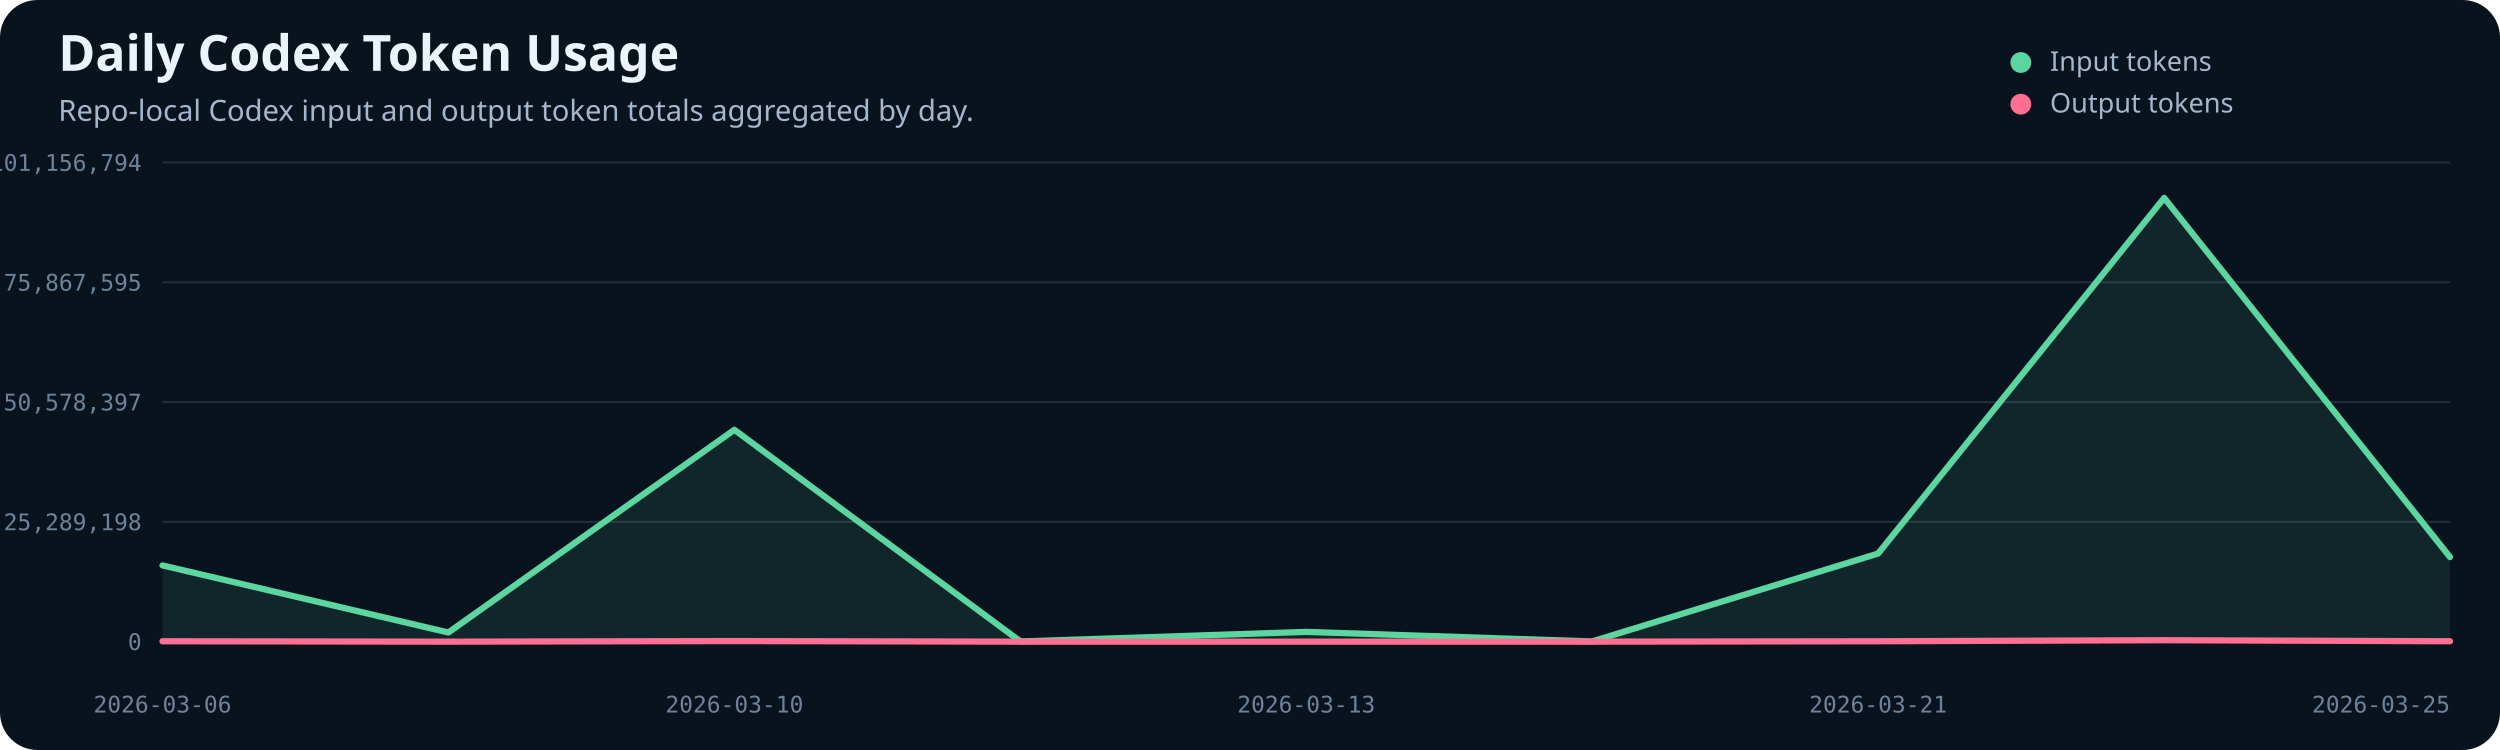
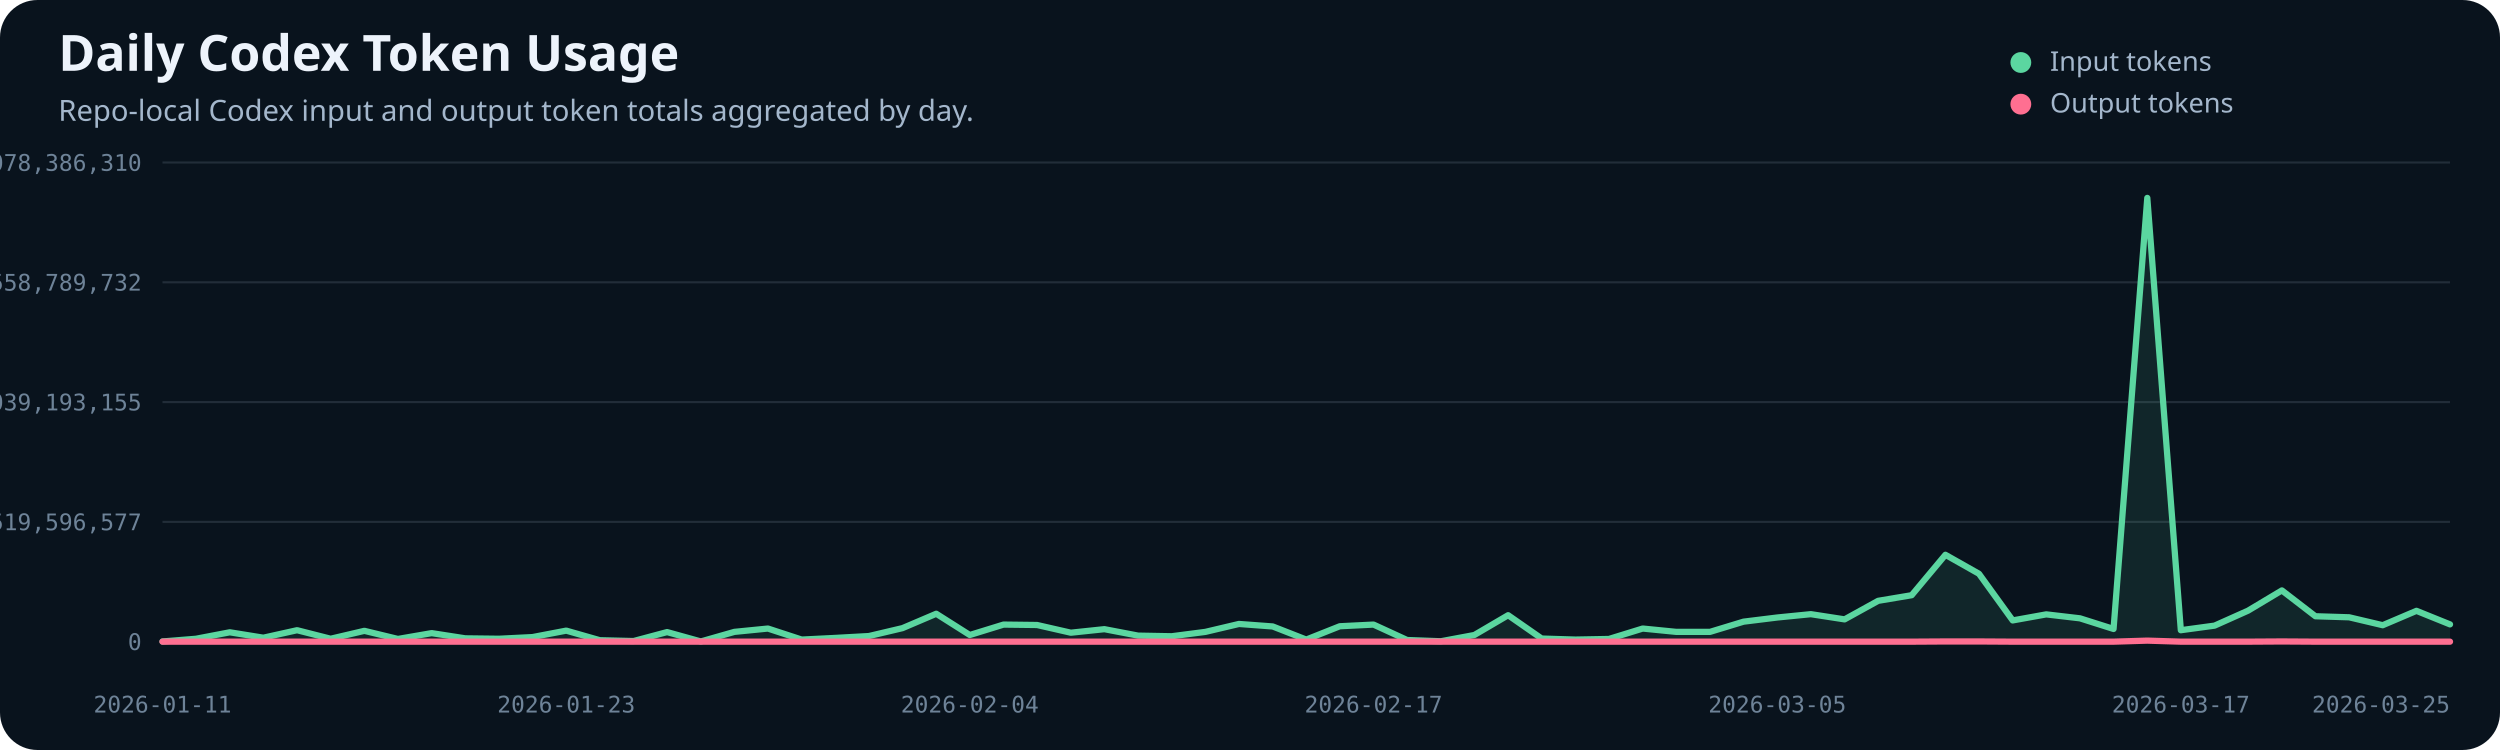
<svg xmlns="http://www.w3.org/2000/svg" width="1200" height="360" viewBox="0 0 1200 360">
  <style>
.frame { fill: #09131d; }
.title { fill: #edf3fb; font: 800 24px Manrope, 'Segoe UI', sans-serif; }
.subtitle { fill: #a4b7cc; font: 14px Manrope, 'Segoe UI', sans-serif; }
.legend { fill: #a4b7cc; font: 13px Manrope, 'Segoe UI', sans-serif; }
.grid-line { stroke: rgba(186, 208, 233, 0.14); stroke-width: 1; }
.domain { stroke: rgba(186, 208, 233, 0.24); stroke-width: 1; }
.axis-label { fill: #6e8398; font: 11px 'IBM Plex Mono', monospace; }
.empty { fill: #a4b7cc; font: 15px Manrope, 'Segoe UI', sans-serif; }
</style>
  <rect class="frame" x="0" y="0" width="1200" height="360" rx="18" />
  <text class="title" x="28" y="34">Daily Codex Token Usage</text>
  <text class="subtitle" x="28" y="58">Repo-local Codex input and output token totals aggregated by day.</text>
  <circle cx="970" cy="30" r="5" fill="#5bd6a0" />
  <text class="legend" x="984" y="34">Input tokens</text>
  <circle cx="970" cy="50" r="5" fill="#ff6f91" />
  <text class="legend" x="984" y="54">Output tokens</text>
  <line class="grid-line" x1="78" x2="1176" y1="308.0" y2="308.0" />
  <text class="axis-label" x="68" y="312.0" text-anchor="end">0</text>
  <line class="grid-line" x1="78" x2="1176" y1="250.5" y2="250.5" />
-   <text class="axis-label" x="68" y="254.5" text-anchor="end">25,289,198</text>
+   <text class="axis-label" x="68" y="254.5" text-anchor="end">1,519,596,577</text>
  <line class="grid-line" x1="78" x2="1176" y1="193.0" y2="193.0" />
-   <text class="axis-label" x="68" y="197.0" text-anchor="end">50,578,397</text>
+   <text class="axis-label" x="68" y="197.0" text-anchor="end">3,039,193,155</text>
  <line class="grid-line" x1="78" x2="1176" y1="135.5" y2="135.5" />
-   <text class="axis-label" x="68" y="139.5" text-anchor="end">75,867,595</text>
+   <text class="axis-label" x="68" y="139.5" text-anchor="end">4,558,789,732</text>
  <line class="grid-line" x1="78" x2="1176" y1="78.0" y2="78.0" />
-   <text class="axis-label" x="68" y="82.0" text-anchor="end">101,156,794</text>
+   <text class="axis-label" x="68" y="82.0" text-anchor="end">6,078,386,310</text>
  <line class="domain" x1="78" x2="1176" y1="308" y2="308" />
-   <text class="axis-label" x="78.0" y="342" text-anchor="middle">2026-03-06</text>
-   <text class="axis-label" x="352.5" y="342" text-anchor="middle">2026-03-10</text>
-   <text class="axis-label" x="627.0" y="342" text-anchor="middle">2026-03-13</text>
-   <text class="axis-label" x="901.5" y="342" text-anchor="middle">2026-03-21</text>
+   <text class="axis-label" x="78.0" y="342" text-anchor="middle">2026-01-11</text>
+   <text class="axis-label" x="271.8" y="342" text-anchor="middle">2026-01-23</text>
+   <text class="axis-label" x="465.5" y="342" text-anchor="middle">2026-02-04</text>
+   <text class="axis-label" x="659.3" y="342" text-anchor="middle">2026-02-17</text>
+   <text class="axis-label" x="853.1" y="342" text-anchor="middle">2026-03-05</text>
+   <text class="axis-label" x="1046.8" y="342" text-anchor="middle">2026-03-17</text>
  <text class="axis-label" x="1176.0" y="342" text-anchor="end">2026-03-25</text>
-   <polygon points="78.0,308 78.0,271.4 215.2,303.6 352.5,206.3 489.8,307.9 627.0,303.3 764.2,307.9 901.5,265.7 1038.8,95.0 1176.0,267.4 1176.0,308" fill="#5bd6a0" opacity="0.1" />
-   <polyline points="78.0,271.4 215.2,303.6 352.5,206.3 489.8,307.9 627.0,303.3 764.2,307.9 901.5,265.7 1038.8,95.0 1176.0,267.4" fill="none" stroke="#5bd6a0" stroke-width="3" stroke-linecap="round" stroke-linejoin="round" />
-   <polygon points="78.0,308 78.0,307.8 215.2,308.0 352.5,307.7 489.8,308.0 627.0,308.0 764.2,308.0 901.5,307.8 1038.8,307.3 1176.0,307.8 1176.0,308" fill="#ff6f91" opacity="0.1" />
-   <polyline points="78.0,307.8 215.2,308.0 352.5,307.7 489.8,308.0 627.0,308.0 764.2,308.0 901.5,307.8 1038.8,307.3 1176.0,307.8" fill="none" stroke="#ff6f91" stroke-width="3" stroke-linecap="round" stroke-linejoin="round" />
+   <polygon points="78.0,308 78.0,307.9 94.1,306.6 110.3,303.5 126.4,306.1 142.6,302.5 158.7,306.6 174.9,302.8 191.0,306.7 207.2,303.9 223.3,306.4 239.5,306.6 255.6,305.8 271.8,302.7 287.9,307.3 304.1,307.7 320.2,303.4 336.4,307.9 352.5,303.3 368.6,301.7 384.8,307.0 400.9,306.2 417.1,305.3 433.2,301.5 449.4,294.6 465.5,304.8 481.7,299.8 497.8,300.0 514.0,303.7 530.1,302.0 546.3,305.1 562.4,305.4 578.6,303.3 594.7,299.5 610.9,300.7 627.0,307.0 643.1,300.6 659.3,299.8 675.4,307.2 691.6,307.8 707.7,304.8 723.9,295.3 740.0,306.5 756.2,307.0 772.3,306.7 788.5,301.7 804.6,303.3 820.8,303.3 836.9,298.4 853.1,296.4 869.2,294.8 885.4,297.3 901.5,288.4 917.6,285.7 933.8,266.3 949.9,275.4 966.1,297.8 982.2,294.9 998.4,296.8 1014.5,301.9 1030.7,95.0 1046.8,302.5 1063.0,300.3 1079.1,293.1 1095.3,283.4 1111.4,295.8 1127.6,296.3 1143.7,300.1 1159.9,293.2 1176.0,299.7 1176.0,308" fill="#5bd6a0" opacity="0.1" />
+   <polyline points="78.0,307.9 94.1,306.6 110.3,303.5 126.4,306.1 142.6,302.5 158.7,306.6 174.9,302.8 191.0,306.7 207.2,303.9 223.3,306.4 239.5,306.6 255.6,305.8 271.8,302.7 287.9,307.3 304.1,307.7 320.2,303.4 336.4,307.9 352.5,303.3 368.6,301.7 384.8,307.0 400.9,306.2 417.1,305.3 433.2,301.5 449.4,294.6 465.5,304.8 481.7,299.8 497.8,300.0 514.0,303.7 530.1,302.0 546.3,305.1 562.4,305.4 578.6,303.3 594.7,299.5 610.9,300.7 627.0,307.0 643.1,300.6 659.3,299.8 675.4,307.2 691.6,307.8 707.7,304.8 723.9,295.3 740.0,306.5 756.2,307.0 772.3,306.7 788.5,301.7 804.6,303.3 820.8,303.3 836.9,298.4 853.1,296.4 869.2,294.8 885.4,297.3 901.5,288.4 917.6,285.7 933.8,266.3 949.9,275.4 966.1,297.8 982.2,294.9 998.4,296.8 1014.5,301.9 1030.7,95.0 1046.8,302.5 1063.0,300.3 1079.1,293.1 1095.3,283.4 1111.4,295.8 1127.6,296.3 1143.7,300.1 1159.9,293.2 1176.0,299.7" fill="none" stroke="#5bd6a0" stroke-width="3" stroke-linecap="round" stroke-linejoin="round" />
+   <polygon points="78.0,308 78.0,308.0 94.1,308.0 110.3,308.0 126.4,308.0 142.6,308.0 158.7,308.0 174.9,308.0 191.0,308.0 207.2,308.0 223.3,308.0 239.5,308.0 255.6,308.0 271.8,308.0 287.9,308.0 304.1,308.0 320.2,308.0 336.4,308.0 352.5,308.0 368.6,308.0 384.8,308.0 400.9,308.0 417.1,308.0 433.2,308.0 449.4,308.0 465.5,308.0 481.7,308.0 497.8,308.0 514.0,308.0 530.1,308.0 546.3,308.0 562.4,308.0 578.6,308.0 594.7,308.0 610.9,308.0 627.0,308.0 643.1,308.0 659.3,308.0 675.4,308.0 691.6,308.0 707.7,308.0 723.9,308.0 740.0,308.0 756.2,308.0 772.3,308.0 788.5,308.0 804.6,308.0 820.8,308.0 836.9,308.0 853.1,308.0 869.2,308.0 885.4,308.0 901.5,308.0 917.6,308.0 933.8,307.9 949.9,307.9 966.1,308.0 982.2,308.0 998.4,308.0 1014.5,308.0 1030.7,307.5 1046.8,308.0 1063.0,308.0 1079.1,308.0 1095.3,307.9 1111.4,308.0 1127.6,308.0 1143.7,308.0 1159.9,308.0 1176.0,308.0 1176.0,308" fill="#ff6f91" opacity="0.1" />
+   <polyline points="78.0,308.0 94.1,308.0 110.3,308.0 126.4,308.0 142.6,308.0 158.7,308.0 174.9,308.0 191.0,308.0 207.2,308.0 223.3,308.0 239.5,308.0 255.6,308.0 271.8,308.0 287.9,308.0 304.1,308.0 320.2,308.0 336.4,308.0 352.5,308.0 368.6,308.0 384.8,308.0 400.9,308.0 417.1,308.0 433.2,308.0 449.4,308.0 465.5,308.0 481.7,308.0 497.8,308.0 514.0,308.0 530.1,308.0 546.3,308.0 562.4,308.0 578.6,308.0 594.7,308.0 610.9,308.0 627.0,308.0 643.1,308.0 659.3,308.0 675.4,308.0 691.6,308.0 707.7,308.0 723.9,308.0 740.0,308.0 756.2,308.0 772.3,308.0 788.5,308.0 804.6,308.0 820.8,308.0 836.9,308.0 853.1,308.0 869.2,308.0 885.4,308.0 901.5,308.0 917.6,308.0 933.8,307.9 949.9,307.9 966.1,308.0 982.2,308.0 998.4,308.0 1014.5,308.0 1030.7,307.5 1046.8,308.0 1063.0,308.0 1079.1,308.0 1095.3,307.9 1111.4,308.0 1127.6,308.0 1143.7,308.0 1159.9,308.0 1176.0,308.0" fill="none" stroke="#ff6f91" stroke-width="3" stroke-linecap="round" stroke-linejoin="round" />
</svg>
